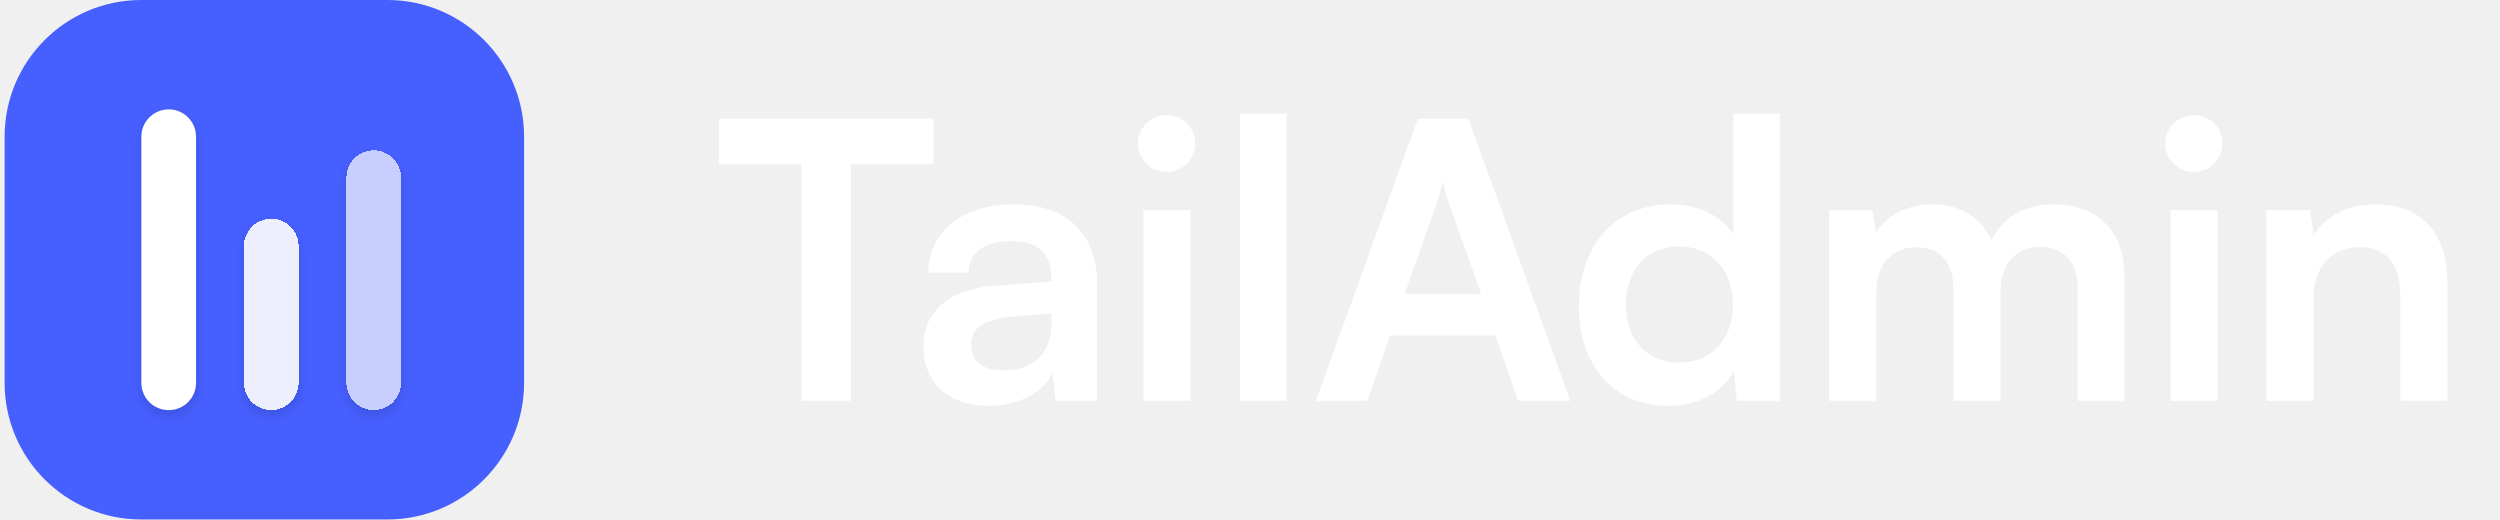
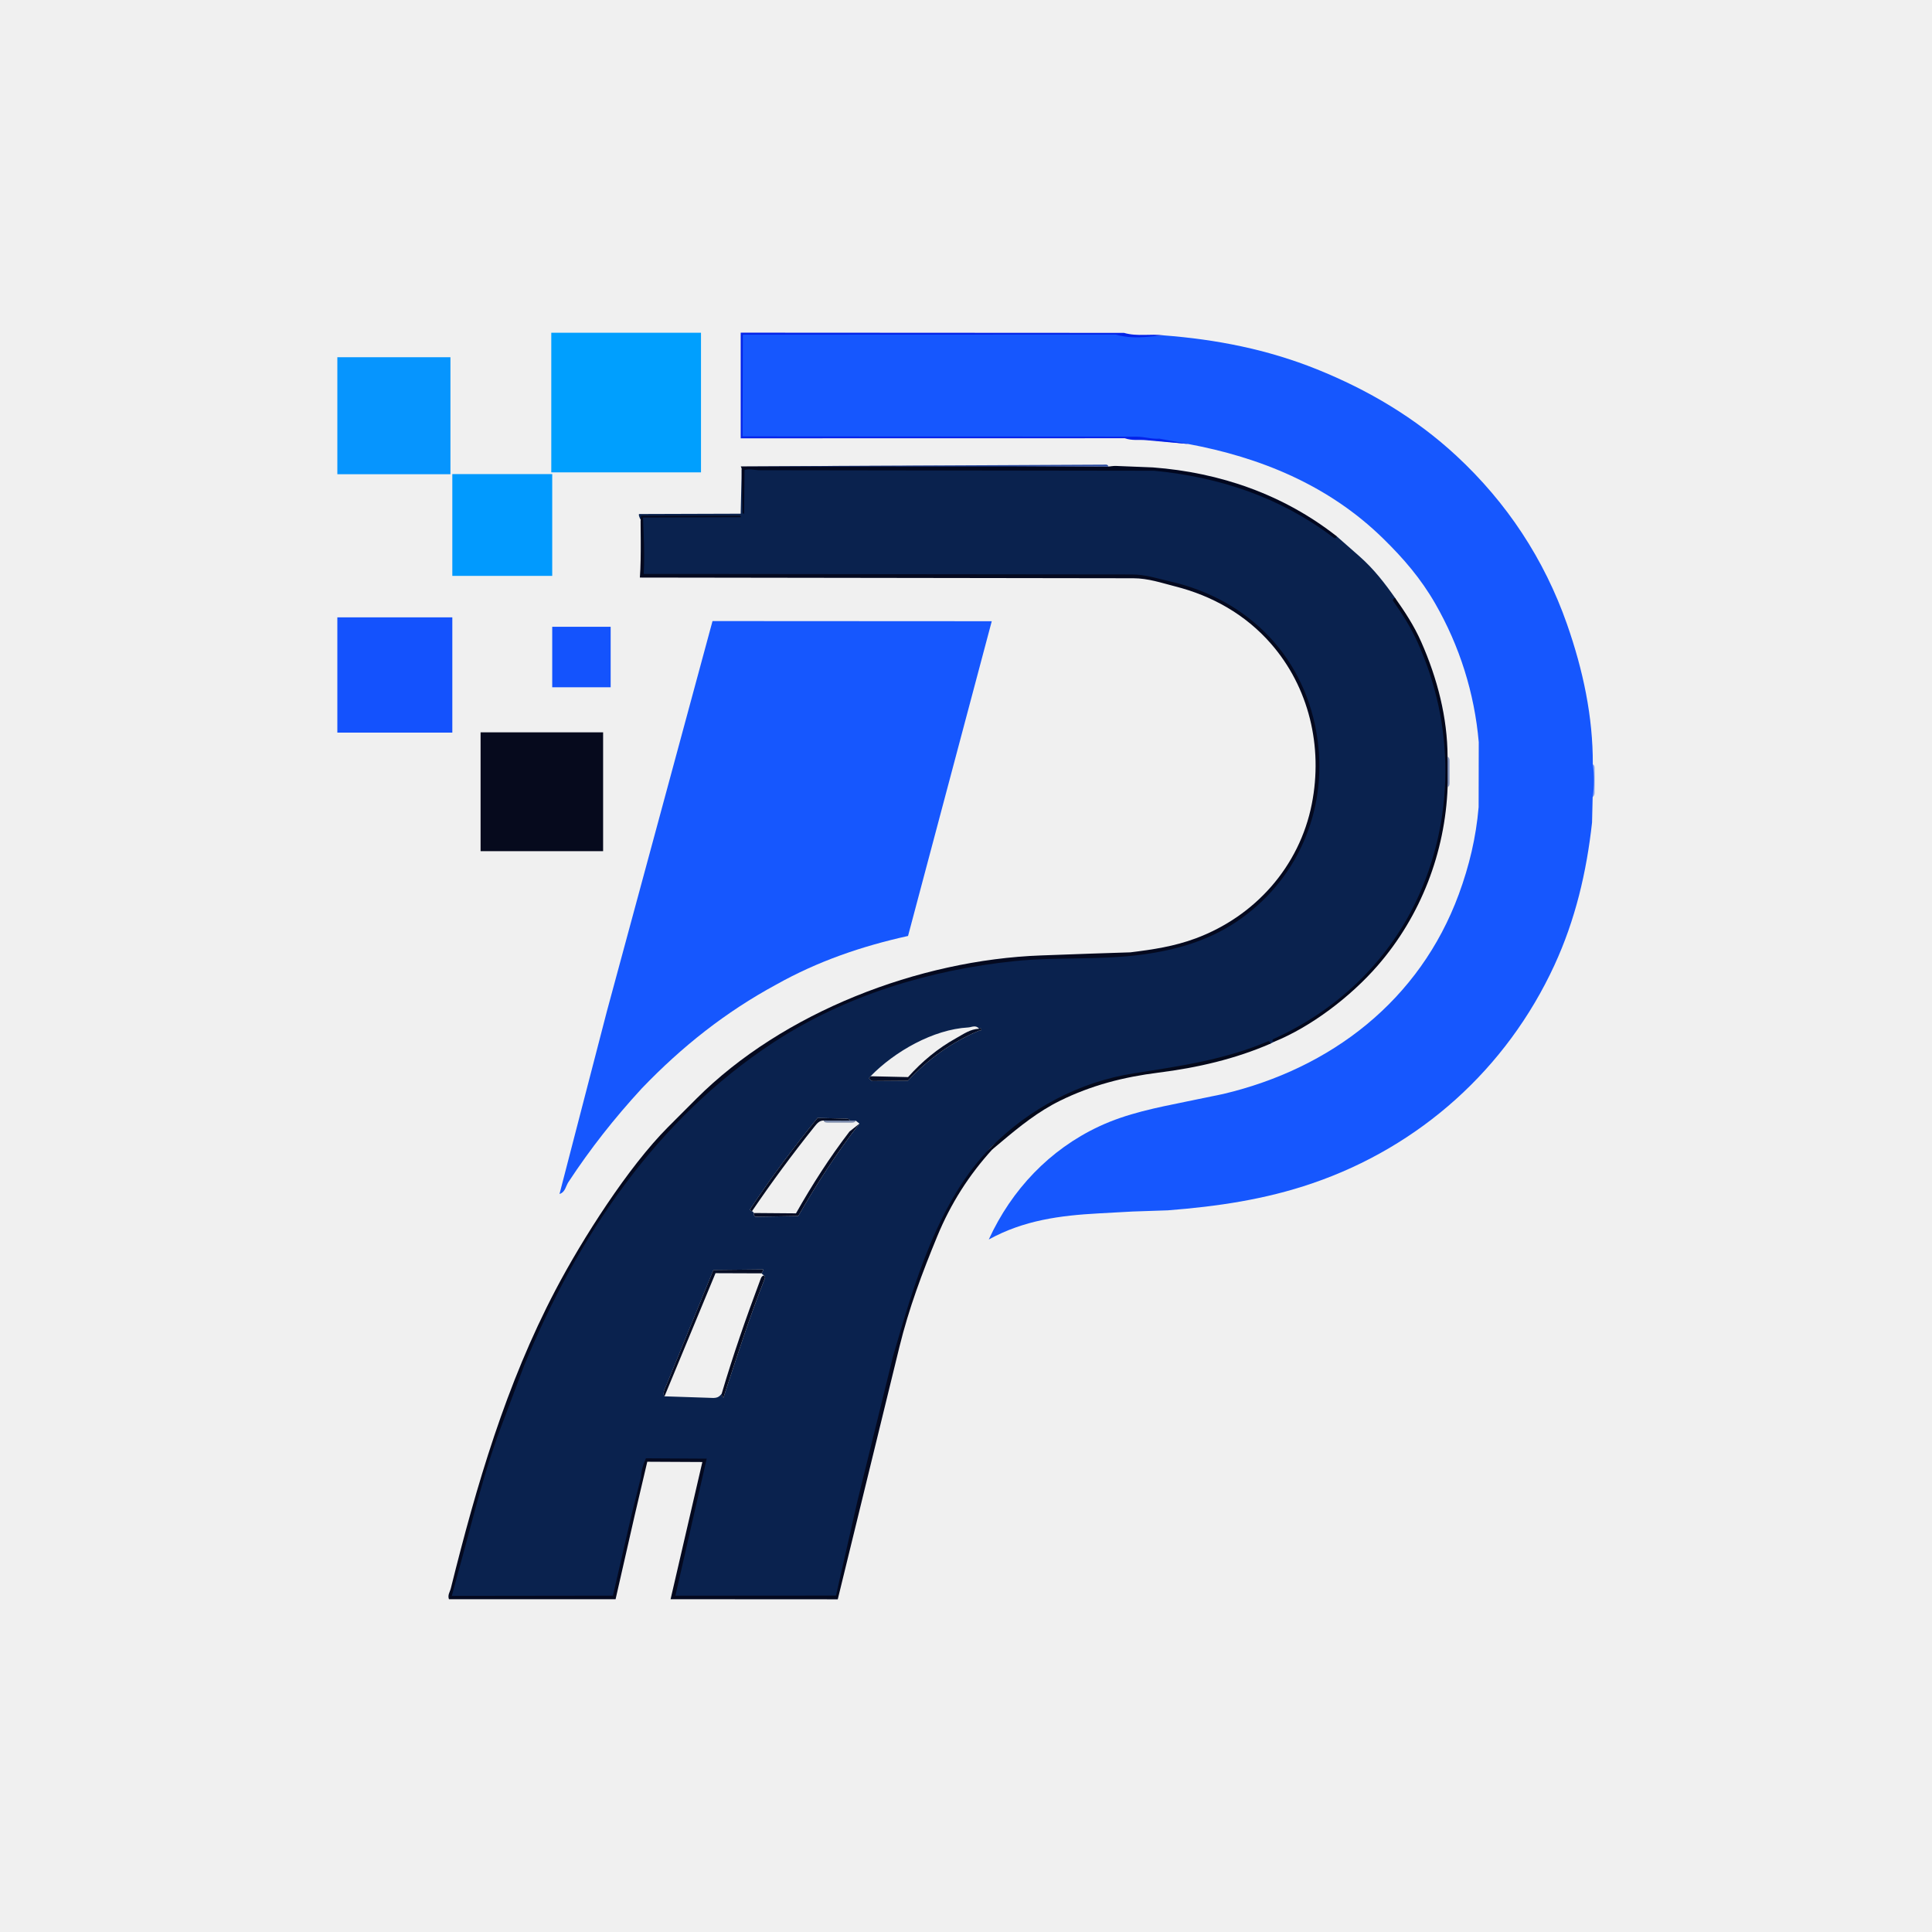
- <svg xmlns="http://www.w3.org/2000/svg" width="231" height="48" viewBox="0 0 231 48" fill="none">
-   <path d="M0.426 12.632C0.426 5.655 6.081 0 13.057 0H35.794C42.77 0 48.426 5.655 48.426 12.632V35.368C48.426 42.345 42.77 48 35.794 48H13.057C6.081 48 0.426 42.345 0.426 35.368V12.632Z" fill="#465FFF" />
-   <g filter="url(#filter0_d_3903_56743)">
-     <path d="M13.062 12.632C13.062 11.237 14.193 10.106 15.588 10.106C16.983 10.106 18.114 11.237 18.114 12.632V35.369C18.114 36.764 16.983 37.895 15.588 37.895C14.193 37.895 13.062 36.764 13.062 35.369V12.632Z" fill="white" />
+ <svg xmlns="http://www.w3.org/2000/svg" id="Logo_Icon" data-name="Logo Icon" viewBox="0 0 1024 1024">
+   <defs>
+     <style>
+       .cls-1 {
+         fill: #1452fd;
+       }
+ 
+       .cls-2 {
+         fill: #060a1d;
+       }
+ 
+       .cls-3 {
+         fill: #060d24;
+       }
+ 
+       .cls-4 {
+         fill: #7a89aa;
+       }
+ 
+       .cls-5 {
+         fill: #0695fe;
+       }
+ 
+       .cls-6 {
+         fill: #1657fe;
+       }
+ 
+       .cls-7 {
+         fill: #01071f;
+       }
+ 
+       .cls-8 {
+         fill: #8293ba;
+       }
+ 
+       .cls-9 {
+         fill: #050b22;
+       }
+ 
+       .cls-10 {
+         fill: #0424e9;
+       }
+ 
+       .cls-11 {
+         fill: #03081c;
+       }
+ 
+       .cls-12 {
+         fill: #8ba7f4;
+       }
+ 
+       .cls-13 {
+         fill: #1453fd;
+       }
+ 
+       .cls-14 {
+         fill: #04091f;
+       }
+ 
+       .cls-15 {
+         fill: #019afe;
+       }
+ 
+       .cls-16 {
+         fill: #060d25;
+       }
+ 
+       .cls-17 {
+         fill: #009ffe;
+       }
+ 
+       .cls-18 {
+         fill: #050d26;
+       }
+ 
+       .cls-19 {
+         fill: #050c25;
+       }
+ 
+       .cls-20 {
+         fill: #28489e;
+       }
+ 
+       .cls-21 {
+         fill: #04091b;
+       }
+ 
+       .cls-22 {
+         fill: #0a224e;
+       }
+     </style>
+   </defs>
+   <rect class="cls-1" x="178.8" y="327.21" width="60.94" height="61.09" />
+   <g>
+     <rect class="cls-17" x="292.19" y="176.36" width="79.35" height="74" />
+     <rect class="cls-5" x="178.8" y="189.34" width="59.94" height="62.01" />
+     <rect class="cls-15" x="239.74" y="251.28" width="52.95" height="53.95" />
  </g>
-   <g filter="url(#filter1_d_3903_56743)">
-     <path d="M22.539 22.735C22.539 21.34 23.67 20.209 25.065 20.209C26.461 20.209 27.592 21.34 27.592 22.735V35.367C27.592 36.762 26.461 37.893 25.065 37.893C23.67 37.893 22.539 36.762 22.539 35.367V22.735Z" fill="white" fill-opacity="0.9" shape-rendering="crispEdges" />
+   <path class="cls-12" d="M844.13,422.52l.08-17.39c.6.11.99.86.99,1.93v13.13c0,1.07-.39,1.82-1.07,2.32Z" />
+   <g>
+     <path class="cls-6" d="M616.69,177.75c28.08,2.14,55.09,7.45,81.24,17.96,27.38,11.01,52.39,25.85,73.98,45.86,26.74,24.79,46.58,54.83,58.63,89.24,8.53,24.37,13.8,49.1,13.68,74.31.81,5.56.81,11.8-.08,17.39l-.32,13.4c-2.9,26.35-8.88,51.69-19.98,75.73-25.31,54.83-71.21,96.03-128.29,115.55-24.98,8.55-50.28,12.27-76.54,14.31l-18.69.63-18.03.99c-20.35,1.12-39.59,3.59-58.22,13.84,12.13-26.48,32.28-47.65,58.34-59.88,15.02-7.05,30.66-9.99,46.79-13.31l19.13-3.94c57.37-13.57,104.16-49.72,124.84-105.78,5.54-15.03,9.16-30.17,10.53-46.24l.07-34.46c-2.27-26.04-10.17-51.01-23.08-73.45-7.64-13.29-16.83-23.95-27.63-34.51-29.09-28.48-65.5-43.05-103.35-50.08-22.42-2.31-33.63-3.47-33.63-3.47l-202.92-.04-.04-54.78c66.02-.2,132.07-.26,198.16-.16,8.47,1.22,16.93,1.52,25.38.88Z" />
+     <path class="cls-6" d="M340.11,576.93c-14.64,15.93-27.19,31.88-38.82,49.57-1.48,2.25-1.65,5.36-4.74,6.34l25.13-96.91,55.97-206.75,148,.08-44.37,166.82c-24.56,5.42-47.9,13.44-69.89,25.78-26.8,14.53-49.87,32.76-71.28,55.07Z" />
+     <rect class="cls-2" x="254.72" y="388.15" width="64.94" height="62.99" />
+     <rect class="cls-13" x="292.69" y="332.21" width="30.97" height="32.06" />
+     <path class="cls-10" d="M616.69,177.75l-8.29.75c-5.89.53-11.11.47-17.15-1.18l-197.54.07-.14,53.9,208.58.13c4.42,0,7.93,1.35,12.35,1.07l15.25,2.83-22.29-2.02c-3.95-.38-7.26.38-11.3-1.02l-203.57.04v-56s203.13.11,203.13.11c7.38,2.1,13.95.33,20.98,1.32Z" />
+     <g>
+       <path class="cls-22" d="M708.4,284.18l12.2,10.74c7.52,6.62,13.35,14.18,18.86,22.02l.32,1.08c53.34,77.78,25.53,195.3-64.28,233.24.66-.17.59.13-.19.9l-1.95,1c-3.8.66-9.13,2.36-16,5.11-20.46,5.63-41.24,9.84-62.33,12.61-26.91,5.13-49.13,19.56-69.57,36.95-27.43,31.22-40.41,71.65-51.08,111.17-10.39,42.84-20.82,85.4-31.29,127.69h-85.91s-.24-1.03-.24-1.03l16.14-70.17c-.03-.1-1.29-1.41-1.43-1.48-1.26-.68-27.53-1.05-28.64-.15-6.31,23.96-12.11,48.17-17.39,72.63l-86.91.25c26.34-113.09,74.23-239.2,181.07-301.37,55.4-32.24,115.51-39.76,178.28-39.57,55.76-4.74,100.12-40.8,100.26-99.41.13-56.98-41.94-95.18-96.46-100.85-87.24.03-174.46-.21-261.64-.7l.05-30.72c.09.67-.13,1.11-.67,1.33-.47-.55-1.46-2.99-.74-3.01l53.72-.17.54-23.46c1.04.18,1.14,24.03.9,22.89-.7-3.29-.57-19.46-.37-23.46,65.71.1,131.74.09,198.07,0,40.92-.85,82.67,10.64,115.73,36.18-.92-.63-.6-.71.96-.22ZM461.4,570.43c-.13.47-.84.81-.76,1.1.12.46,1.26,1.46,1.93,1.45l18.63-.14c10.75-11.52,23.11-20.41,37.7-26.57,1.78.37,1.69-1.84.04-1.02-1.81-2.19-3.89-.79-5.79-.68-18.52,1.05-38.98,12.75-51.75,25.87ZM398.57,641.97c.35,0,.8.68,1.01.96-.27.34.1,1.99.99,1.98l22.49-.35c10.12-17.62,20.68-33.89,32.47-49.02l-1.95-1.56h-3.05c-.08-.65-.88-1.06-1.92-1.08l-15.29-.37c-12.85,15.87-24.64,31.58-35.77,48.4-.25.38.73,1.04,1.02,1.05ZM352.2,740.08l25.44.85c2.22.07,3.54-.43,4.88-2.27.03.85.21,1.74.91,2.12,7.07-21.52,13.69-42.35,21.96-63.22.29-.74-.11-1.21-.55-1.58l-1.29-1.09c.35-.47.91-.97.95-2.05l-26.4.28-24.71,60.54c-.67,1.64-2.54,4.93-1.17,6.42Z" />
+       <path class="cls-14" d="M525.46,607.82c1.64-.65,1.79-.18.46,1.42-12.33,13.52-22,28.66-29.13,45.96-8.01,19.44-15.08,38.25-20.12,58.86l-32.64,133.61-88.61-.05,16.84-72.72-29.19-.15-6.55,27.88-10.25,44.99h-88.32c-.81-2.25.51-3.8,1.02-5.84,13.58-54.6,29.28-108.15,55.48-158.08,14.3-27.25,38.66-65.33,59.58-86.28l15.06-15.08c45.84-45.88,117.98-73.59,182.68-75.94l27.01-.98,20.32-.66c12.06-1.47,23.21-3.16,34.6-7.38,31.44-11.67,55.04-38.04,61.59-71.26,5.98-30.34-1.47-61.88-21.74-85.04-13.49-15.42-31.15-25.34-50.76-30.3-7.26-1.84-14.21-4.28-22.11-4.29l-261.54-.37c.89-10.77.23-30.93.44-30.69-.01-.25-.08-1.77.34-2.12l52.18-.06c.31,0,.65.59.55.89l-51.83.17.35,8.95c.28,7.13.38,13.88.02,20.93l258.49.27c7.46,0,13.87,2.19,20.82,3.79,41.79,9.61,71.94,40.81,77.84,83.86,5.24,38.26-11.22,75.33-43.35,96.68-14.98,9.95-31.84,14.78-49.7,17.17-23.19,3.1-45.02,1.11-67.66,3.46-45.06,4.67-89.71,18.22-127.68,43.1-62.36,40.86-103.96,103.22-132.16,171.26l-12.59,33.5c-8.46,22.51-13.94,45.26-20.26,68.45l-5.48,20.11,85.4-.11,9.87-42.84,5.02-20.1c.2-3.42,1.01-6.37,2.6-9.85l32.22.18-16.6,72.63,85.1-.06,11.37-50.03,18.92-76.94c11.17-38.5,24.05-82.79,52.1-110.89Z" />
+       <path class="cls-7" d="M708.4,284.18c.06.6-.31,1.05-.67,1.08-.58.05-1.06-.41-1.64-.84-27.68-20.79-59.54-31.57-94.42-34.92l-208.88-.28c-3.17,0-5.31-.91-8.19-.1l-.22,23.18c-.21.07-.74-.14-.75-.54l-.52-22.96c-.02-.69-.21-1.08-.49-1.59,65-.42,129.93-.4,194.79.05,1.16,0,2.38-.37,4.21-.3l19.4.78c35.77,2.68,69.41,14.49,97.38,36.44Z" />
+       <path class="cls-11" d="M767.24,401.11c.92,5.04.85,10.97.03,16-1.28,34.63-14.17,68.3-37.07,94.66-14.39,16.56-35.29,32.44-54.89,40.39-1-.06-1.24-1.08-.26-1.52,32.71-14.77,59.63-39.84,75.28-72.48,20.81-43.4,20.85-94.03.93-137.9-3.54-7.8-7.78-14.53-12.7-21.49-.52-.73-.37-1.5.9-1.82,5.1,7.25,9.98,14.58,13.84,23.33,8.53,19.32,13.9,40.09,13.94,60.83Z" />
+       <path class="cls-21" d="M673.36,553.16c-18.67,8.12-38.65,12.75-59.37,15.36-18.44,2.32-35.49,6.69-52.16,14.9-11.5,5.66-21.32,13.56-31.07,21.76l-4.83,4.06-.46-1.42c20.2-20.24,46.48-34.4,75.57-38.95,24.52-3.84,48.27-7.2,71.25-17.05.69.05,1.2.82,1.07,1.34Z" />
+       <path class="cls-20" d="M587.4,247.25l-194.79-.05,193.57-.94c.97,0,1.26.69,1.22.99Z" />
+       <path class="cls-8" d="M767.27,417.11l-.03-16c.65.14,1.04.89,1.04,1.96v12.14c0,1.07-.39,1.82-1.01,1.91Z" />
+       <path class="cls-16" d="M403.54,674.9l-24.3-.09-27.04,65.27c-1.37-1.49.5-4.78,1.17-6.42l24.71-60.54,26.4-.28c-.05,1.09-.6,1.59-.95,2.05Z" />
+       <path class="cls-19" d="M399.59,642.92l22.29.18c8.57-15.12,17.73-29.51,28.38-43.37l5.28-4.21c-11.79,15.13-22.35,31.4-32.47,49.02l-22.49.35c-.89.01-1.26-1.64-.99-1.98Z" />
+       <path class="cls-9" d="M382.52,738.66c5.95-20.18,12.88-40.17,20.48-60.39.46-1.22.73-1.94,1.83-2.28.45.37.85.85.55,1.58-8.26,20.87-14.88,41.7-21.96,63.22-.7-.39-.87-1.27-.91-2.12Z" />
+       <path class="cls-18" d="M518.94,545.25c1.65-.82,1.74,1.39-.04,1.02-14.59,6.17-26.95,15.05-37.7,26.57l-18.63.14c-.67,0-1.81-1-1.93-1.45-.08-.29.63-.63.76-1.1l19.88.45c7.47-8.35,15.8-15.24,25.5-20.64,3.96-2.2,7.43-4.77,12.16-4.99Z" />
+       <path class="cls-3" d="M450.53,593.95c-3.94.93-9.61.86-13.96-.05-2.22,0-3.42,1.39-4.9,3.24-11.77,14.7-22.7,29.51-33.1,44.83-.29,0-1.27-.67-1.02-1.05,11.12-16.83,22.92-32.53,35.77-48.4l15.29.37c1.04.02,1.84.43,1.92,1.07Z" />
+       <path class="cls-4" d="M450.53,593.95h3.05c-.16.67-.91,1.05-1.98,1.05h-13.14c-1.12.01-1.85-.41-1.9-1.1l13.96.05Z" />
+     </g>
  </g>
-   <g filter="url(#filter2_d_3903_56743)">
-     <path d="M32.008 16.419C32.008 15.024 33.139 13.893 34.534 13.893C35.929 13.893 37.06 15.024 37.06 16.419V35.366C37.06 36.761 35.929 37.893 34.534 37.893C33.139 37.893 32.008 36.761 32.008 35.366V16.419Z" fill="white" fill-opacity="0.7" shape-rendering="crispEdges" />
-   </g>
-   <path d="M66.426 15.172H74.058V37.036H78.624V15.172H86.257V10.964H66.426V15.172Z" fill="white" />
-   <path d="M91.352 37.5C94.098 37.5 96.488 36.252 97.237 34.433L97.558 37.036H101.375V26.336C101.375 21.45 98.45 18.882 93.706 18.882C88.927 18.882 85.788 21.378 85.788 25.195H89.497C89.497 23.34 90.924 22.27 93.492 22.27C95.704 22.27 97.13 23.233 97.13 25.623V26.015L91.851 26.407C87.678 26.729 85.324 28.762 85.324 32.007C85.324 35.324 87.607 37.5 91.352 37.5ZM92.779 34.219C90.817 34.219 89.747 33.434 89.747 31.829C89.747 30.402 90.781 29.511 93.492 29.261L97.166 28.976V29.903C97.166 32.614 95.454 34.219 92.779 34.219Z" fill="white" />
-   <path d="M107.825 15.886C109.252 15.886 110.429 14.709 110.429 13.246C110.429 11.784 109.252 10.643 107.825 10.643C106.327 10.643 105.15 11.784 105.15 13.246C105.15 14.709 106.327 15.886 107.825 15.886ZM105.649 37.036H110.001V19.417H105.649V37.036Z" fill="white" />
-   <path d="M118.883 37.036V10.5H114.568V37.036H118.883Z" fill="white" />
-   <path d="M126.337 37.036L128.441 31.009H138.179L140.283 37.036H145.098L135.682 10.964H131.009L121.593 37.036H126.337ZM132.757 18.739C133.007 18.026 133.221 17.241 133.328 16.742C133.399 17.277 133.649 18.061 133.863 18.739L136.859 27.157H129.797L132.757 18.739Z" fill="white" />
-   <path d="M154.165 37.5C156.84 37.5 159.122 36.323 160.192 34.29L160.478 37.036H164.472V10.5H160.157V21.664C159.051 19.916 156.875 18.882 154.414 18.882C149.1 18.882 145.89 22.805 145.89 28.298C145.89 33.755 149.064 37.5 154.165 37.5ZM155.128 33.505C152.096 33.505 150.241 31.294 150.241 28.155C150.241 25.017 152.096 22.77 155.128 22.77C158.159 22.77 160.121 24.981 160.121 28.155C160.121 31.33 158.159 33.505 155.128 33.505Z" fill="white" />
-   <path d="M173.359 37.036V27.049C173.359 24.196 175.035 22.841 177.104 22.841C179.172 22.841 180.492 24.16 180.492 26.622V37.036H184.843V27.049C184.843 24.16 186.448 22.805 188.553 22.805C190.621 22.805 191.977 24.125 191.977 26.657V37.036H196.292V25.516C196.292 21.45 193.938 18.882 189.658 18.882C186.983 18.882 184.915 20.201 184.023 22.235C183.096 20.201 181.241 18.882 178.566 18.882C176.034 18.882 174.25 20.023 173.359 21.485L173.002 19.417H169.007V37.036H173.359Z" fill="white" />
-   <path d="M202.74 15.886C204.167 15.886 205.344 14.709 205.344 13.246C205.344 11.784 204.167 10.643 202.74 10.643C201.242 10.643 200.065 11.784 200.065 13.246C200.065 14.709 201.242 15.886 202.74 15.886ZM200.564 37.036H204.916V19.417H200.564V37.036Z" fill="white" />
-   <path d="M213.763 37.036V27.549C213.763 24.695 215.403 22.841 218.078 22.841C220.325 22.841 221.788 24.267 221.788 27.228V37.036H226.139V26.194C226.139 21.628 223.856 18.882 219.434 18.882C217.044 18.882 214.904 19.916 213.798 21.7L213.442 19.417H209.411V37.036H213.763Z" fill="white" />
-   <defs>
-     <filter id="filter0_d_3903_56743" x="12.062" y="9.606" width="7.053" height="29.79" filterUnits="userSpaceOnUse" color-interpolation-filters="sRGB">
-       <feFlood flood-opacity="0" result="BackgroundImageFix" />
-       <feColorMatrix in="SourceAlpha" type="matrix" values="0 0 0 0 0 0 0 0 0 0 0 0 0 0 0 0 0 0 127 0" result="hardAlpha" />
-       <feOffset dy="0.5" />
-       <feGaussianBlur stdDeviation="0.5" />
-       <feComposite in2="hardAlpha" operator="out" />
-       <feColorMatrix type="matrix" values="0 0 0 0 0 0 0 0 0 0 0 0 0 0 0 0 0 0 0.12 0" />
-       <feBlend mode="normal" in2="BackgroundImageFix" result="effect1_dropShadow_3903_56743" />
-       <feBlend mode="normal" in="SourceGraphic" in2="effect1_dropShadow_3903_56743" result="shape" />
-     </filter>
-     <filter id="filter1_d_3903_56743" x="21.539" y="19.709" width="7.053" height="19.684" filterUnits="userSpaceOnUse" color-interpolation-filters="sRGB">
-       <feFlood flood-opacity="0" result="BackgroundImageFix" />
-       <feColorMatrix in="SourceAlpha" type="matrix" values="0 0 0 0 0 0 0 0 0 0 0 0 0 0 0 0 0 0 127 0" result="hardAlpha" />
-       <feOffset dy="0.5" />
-       <feGaussianBlur stdDeviation="0.5" />
-       <feComposite in2="hardAlpha" operator="out" />
-       <feColorMatrix type="matrix" values="0 0 0 0 0 0 0 0 0 0 0 0 0 0 0 0 0 0 0.12 0" />
-       <feBlend mode="normal" in2="BackgroundImageFix" result="effect1_dropShadow_3903_56743" />
-       <feBlend mode="normal" in="SourceGraphic" in2="effect1_dropShadow_3903_56743" result="shape" />
-     </filter>
-     <filter id="filter2_d_3903_56743" x="31.008" y="13.393" width="7.053" height="26" filterUnits="userSpaceOnUse" color-interpolation-filters="sRGB">
-       <feFlood flood-opacity="0" result="BackgroundImageFix" />
-       <feColorMatrix in="SourceAlpha" type="matrix" values="0 0 0 0 0 0 0 0 0 0 0 0 0 0 0 0 0 0 127 0" result="hardAlpha" />
-       <feOffset dy="0.5" />
-       <feGaussianBlur stdDeviation="0.5" />
-       <feComposite in2="hardAlpha" operator="out" />
-       <feColorMatrix type="matrix" values="0 0 0 0 0 0 0 0 0 0 0 0 0 0 0 0 0 0 0.12 0" />
-       <feBlend mode="normal" in2="BackgroundImageFix" result="effect1_dropShadow_3903_56743" />
-       <feBlend mode="normal" in="SourceGraphic" in2="effect1_dropShadow_3903_56743" result="shape" />
-     </filter>
-   </defs>
</svg>
